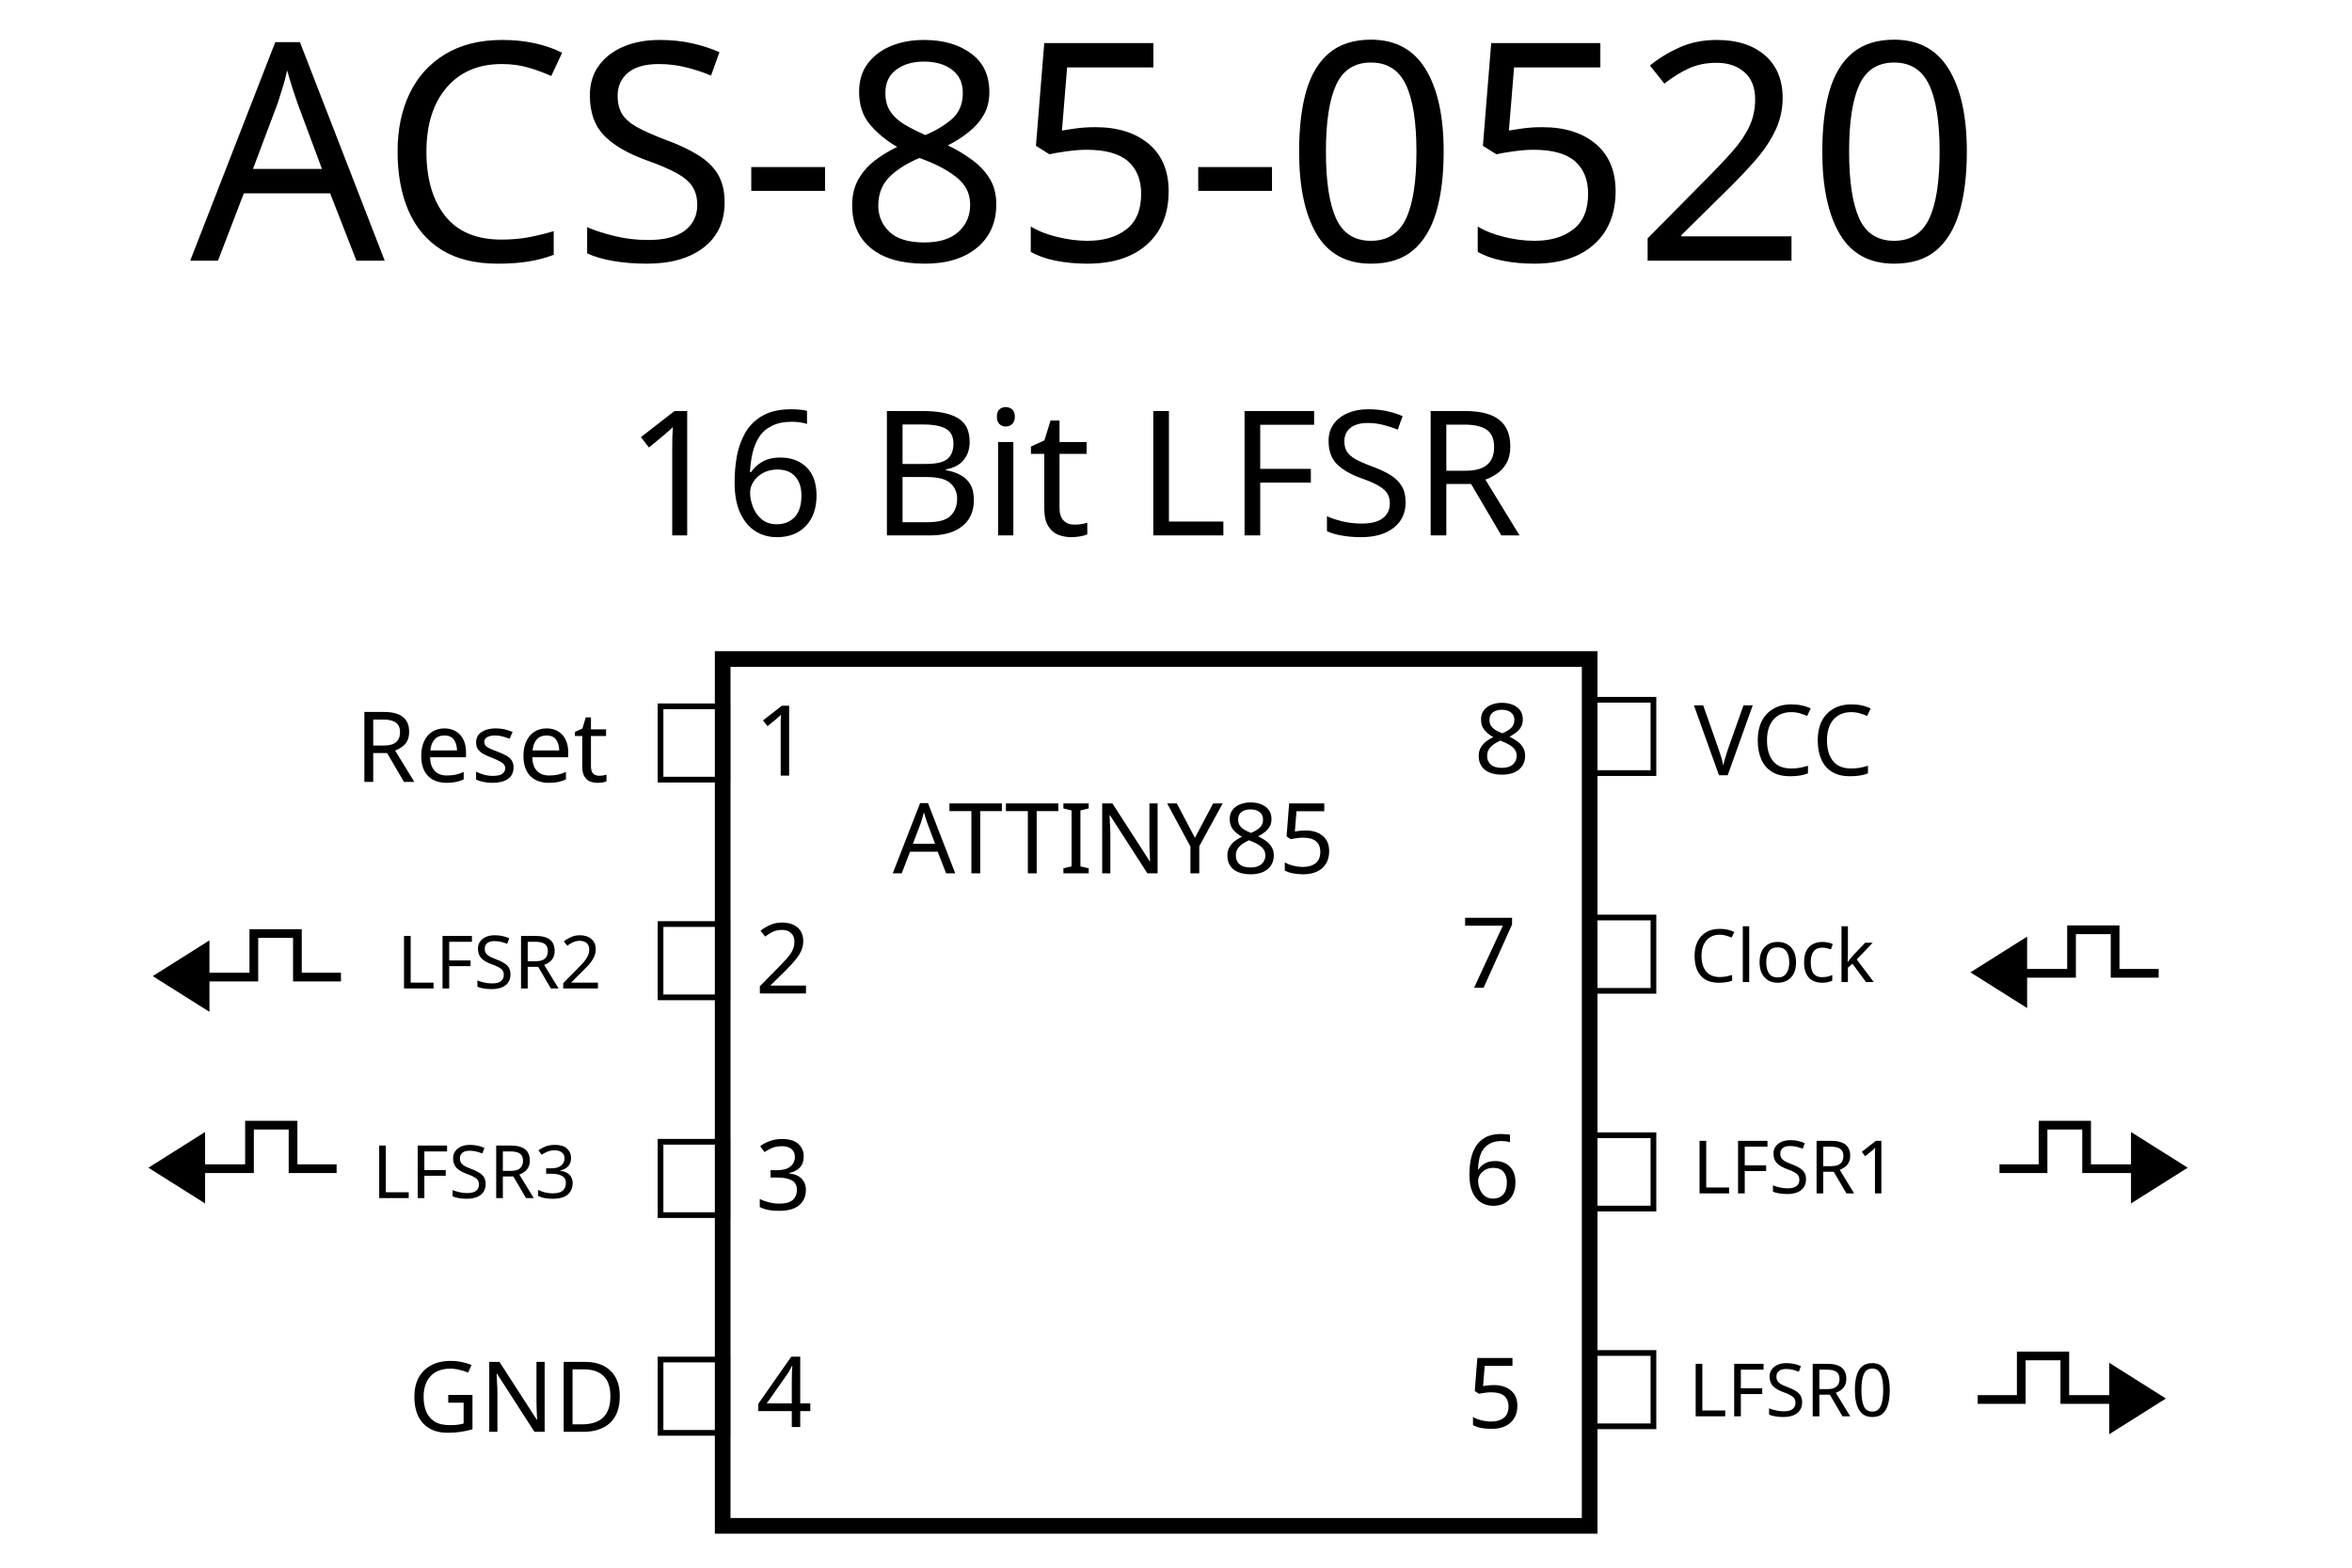
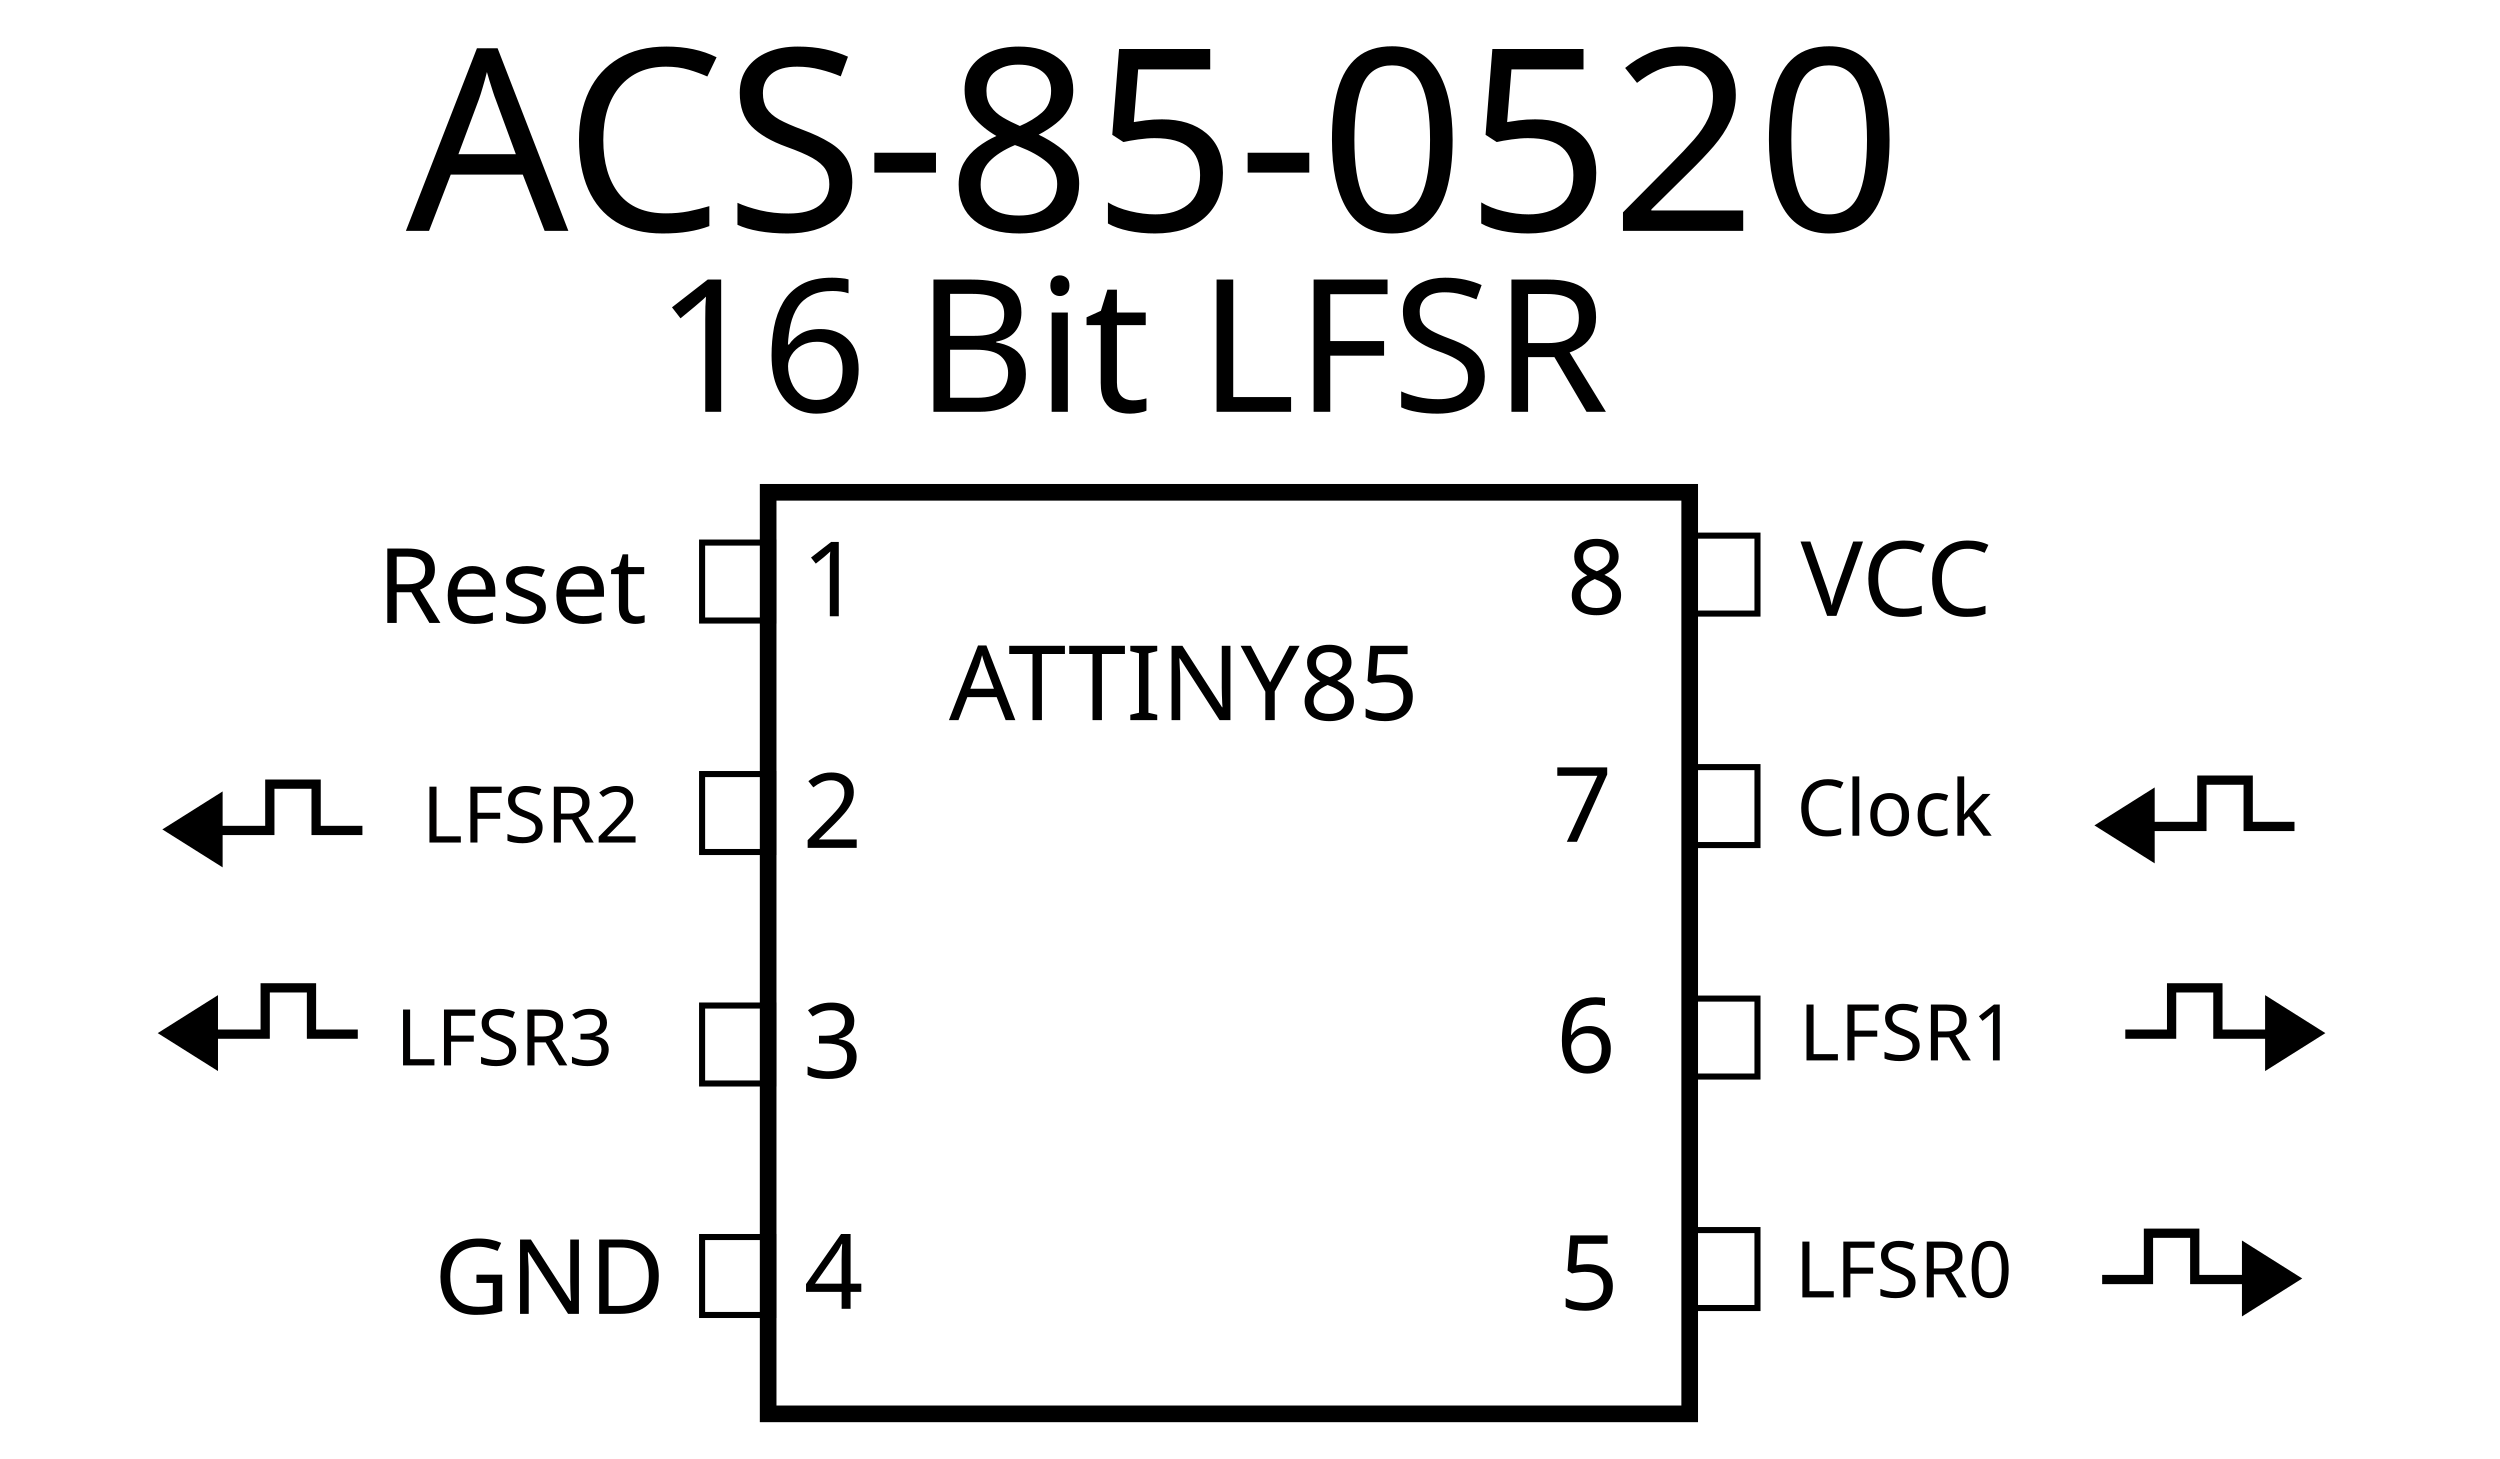
- <svg xmlns="http://www.w3.org/2000/svg" width="3in" height="2in" viewBox="0 0 270 180" id="svg2" version="1.1">
+ <svg xmlns="http://www.w3.org/2000/svg" width="3in" height="1.75in" viewBox="0 0 270 157.5" id="svg2" version="1.1">
  <defs id="defs4" />
-   <g id="layer1" transform="translate(0,-872.3622)">
+   <g id="layer1" transform="translate(0,-894.8622)">
    <flowRoot xml:space="preserve" id="flowRoot4541" style="font-style:normal;font-weight:normal;font-size:40px;line-height:125%;font-family:sans-serif;letter-spacing:0px;word-spacing:0px;fill:#000000;fill-opacity:1;stroke:none;stroke-width:1px;stroke-linecap:butt;stroke-linejoin:miter;stroke-opacity:1">
      <flowRegion id="flowRegion4543">
        <rect id="rect4545" width="28" height="54" x="91.5" y="267.5" />
      </flowRegion>
      <flowPara id="flowPara4547" />
    </flowRoot>
    <rect style="fill:none;fill-rule:evenodd;stroke:#000000;stroke-width:1.798;stroke-linecap:butt;stroke-linejoin:miter;stroke-miterlimit:4;stroke-dasharray:none;stroke-opacity:1" id="rect3344" width="99.527" height="99.527" x="82.96" y="948.031" />
    <text xml:space="preserve" style="font-style:normal;font-weight:normal;font-size:30px;line-height:125%;font-family:sans-serif;letter-spacing:0px;word-spacing:0px;fill:#000000;fill-opacity:1;stroke:none;stroke-width:1px;stroke-linecap:butt;stroke-linejoin:miter;stroke-opacity:1" x="86.59" y="961.42" id="text4146">
      <tspan id="tspan4148" x="86.59" y="961.42" style="font-size:11.25px">1</tspan>
    </text>
    <text xml:space="preserve" style="font-style:normal;font-weight:normal;font-size:30px;line-height:125%;font-family:sans-serif;letter-spacing:0px;word-spacing:0px;fill:#000000;fill-opacity:1;stroke:none;stroke-width:1px;stroke-linecap:butt;stroke-linejoin:miter;stroke-opacity:1" x="86.678" y="986.427" id="text4146-0">
      <tspan id="tspan4148-1" x="86.678" y="986.427" style="font-size:11.25px">2</tspan>
    </text>
    <text xml:space="preserve" style="font-style:normal;font-weight:normal;font-size:30px;line-height:125%;font-family:sans-serif;letter-spacing:0px;word-spacing:0px;fill:#000000;fill-opacity:1;stroke:none;stroke-width:1px;stroke-linecap:butt;stroke-linejoin:miter;stroke-opacity:1" x="86.719" y="1011.279" id="text4146-7">
      <tspan id="tspan4148-4" x="86.719" y="1011.279" style="font-size:11.25px">3</tspan>
    </text>
    <text xml:space="preserve" style="font-style:normal;font-weight:normal;font-size:30px;line-height:125%;font-family:sans-serif;letter-spacing:0px;word-spacing:0px;fill:#000000;fill-opacity:1;stroke:none;stroke-width:1px;stroke-linecap:butt;stroke-linejoin:miter;stroke-opacity:1" x="86.816" y="1036.215" id="text4146-9">
      <tspan id="tspan4148-8" x="86.816" y="1036.215" style="font-size:11.25px">4</tspan>
    </text>
    <text xml:space="preserve" style="font-style:normal;font-weight:normal;font-size:30px;line-height:125%;font-family:sans-serif;letter-spacing:0px;word-spacing:0px;fill:#000000;fill-opacity:1;stroke:none;stroke-width:1px;stroke-linecap:butt;stroke-linejoin:miter;stroke-opacity:1" x="168.39" y="1036.316" id="text4146-1">
      <tspan id="tspan4148-2" x="168.39" y="1036.316" style="font-size:11.25px">5</tspan>
    </text>
    <text xml:space="preserve" style="font-style:normal;font-weight:normal;font-size:30px;line-height:125%;font-family:sans-serif;letter-spacing:0px;word-spacing:0px;fill:#000000;fill-opacity:1;stroke:none;stroke-width:1px;stroke-linecap:butt;stroke-linejoin:miter;stroke-opacity:1" x="168.059" y="1010.704" id="text4146-2">
      <tspan id="tspan4148-7" x="168.059" y="1010.704" style="font-size:11.25px">6</tspan>
    </text>
    <text xml:space="preserve" style="font-style:normal;font-weight:normal;font-size:30px;line-height:125%;font-family:sans-serif;letter-spacing:0px;word-spacing:0px;fill:#000000;fill-opacity:1;stroke:none;stroke-width:1px;stroke-linecap:butt;stroke-linejoin:miter;stroke-opacity:1" x="167.686" y="985.773" id="text4146-8">
      <tspan id="tspan4148-3" x="167.686" y="985.773" style="font-size:11.25px">7</tspan>
    </text>
    <text xml:space="preserve" style="font-style:normal;font-weight:normal;font-size:30px;line-height:125%;font-family:sans-serif;letter-spacing:0px;word-spacing:0px;fill:#000000;fill-opacity:1;stroke:none;stroke-width:1px;stroke-linecap:butt;stroke-linejoin:miter;stroke-opacity:1" x="169.203" y="961.2" id="text4146-8-5">
      <tspan id="tspan4148-3-6" x="169.203" y="961.2" style="font-size:11.25px">8</tspan>
    </text>
-     <text xml:space="preserve" style="font-style:normal;font-weight:normal;font-size:40px;line-height:125%;font-family:sans-serif;letter-spacing:0px;word-spacing:0px;fill:#000000;fill-opacity:1;stroke:none;stroke-width:1px;stroke-linecap:butt;stroke-linejoin:miter;stroke-opacity:1" x="21.837" y="902.295" id="text4262">
-       <tspan id="tspan4264" x="21.837" y="902.295" style="font-size:35px">ACS-85-0520</tspan>
+     <text xml:space="preserve" style="font-style:normal;font-weight:normal;font-size:40px;line-height:125%;font-family:sans-serif;letter-spacing:0px;word-spacing:0px;fill:#000000;fill-opacity:1;stroke:none;stroke-width:1px;stroke-linecap:butt;stroke-linejoin:miter;stroke-opacity:1" x="43.837" y="919.795" id="text4262">
+       <tspan id="tspan4264" x="43.837" y="919.795" style="font-size:27.5px">ACS-85-0520</tspan>
    </text>
    <rect style="fill:none;fill-opacity:1;stroke:#000000;stroke-width:0.656;stroke-miterlimit:4;stroke-dasharray:none;stroke-opacity:1" id="rect4266" width="7.669" height="8.419" x="75.826" y="953.46" />
    <rect style="fill:none;fill-opacity:1;stroke:#000000;stroke-width:0.656;stroke-miterlimit:4;stroke-dasharray:none;stroke-opacity:1" id="rect4266-7-9-4" width="7.669" height="8.419" x="75.826" y="1028.461" />
    <rect style="fill:none;fill-opacity:1;stroke:#000000;stroke-width:0.656;stroke-miterlimit:4;stroke-dasharray:none;stroke-opacity:1" id="rect4266-7-9-45" width="7.669" height="8.419" x="75.826" y="1003.46" />
    <rect style="fill:none;fill-opacity:1;stroke:#000000;stroke-width:0.656;stroke-miterlimit:4;stroke-dasharray:none;stroke-opacity:1" id="rect4266-7-9-5" width="7.669" height="8.419" x="75.826" y="978.46" />
    <rect style="fill:none;fill-opacity:1;stroke:#000000;stroke-width:0.656;stroke-miterlimit:4;stroke-dasharray:none;stroke-opacity:1" id="rect4266-5" width="7.669" height="8.419" x="182.139" y="952.71" />
    <rect style="fill:none;fill-opacity:1;stroke:#000000;stroke-width:0.656;stroke-miterlimit:4;stroke-dasharray:none;stroke-opacity:1" id="rect4266-7-9-4-4" width="7.669" height="8.419" x="182.139" y="1027.71" />
    <rect style="fill:none;fill-opacity:1;stroke:#000000;stroke-width:0.656;stroke-miterlimit:4;stroke-dasharray:none;stroke-opacity:1" id="rect4266-7-9-45-1" width="7.669" height="8.419" x="182.139" y="1002.71" />
    <rect style="fill:none;fill-opacity:1;stroke:#000000;stroke-width:0.656;stroke-miterlimit:4;stroke-dasharray:none;stroke-opacity:1" id="rect4266-7-9-5-8" width="7.669" height="8.419" x="182.139" y="977.71" />
    <text xml:space="preserve" style="font-style:normal;font-weight:normal;font-size:30px;line-height:125%;font-family:sans-serif;letter-spacing:0px;word-spacing:0px;fill:#000000;fill-opacity:1;stroke:none;stroke-width:1px;stroke-linecap:butt;stroke-linejoin:miter;stroke-opacity:1" x="102.486" y="972.635" id="text4146-7-22">
      <tspan id="tspan4148-4-3" x="102.486" y="972.635" style="font-size:11.25px">ATTINY85</tspan>
    </text>
    <text xml:space="preserve" style="font-style:normal;font-weight:normal;font-size:30px;line-height:125%;font-family:sans-serif;letter-spacing:0px;word-spacing:0px;fill:#000000;fill-opacity:1;stroke:none;stroke-width:1px;stroke-linecap:butt;stroke-linejoin:miter;stroke-opacity:1" x="46.88" y="1036.76" id="text4146-7-22-4">
      <tspan id="tspan4148-4-3-8" x="46.88" y="1036.76" style="font-size:11.25px">GND</tspan>
    </text>
    <text xml:space="preserve" style="font-style:normal;font-weight:normal;font-size:30px;line-height:125%;font-family:sans-serif;letter-spacing:0px;word-spacing:0px;fill:#000000;fill-opacity:1;stroke:none;stroke-width:1px;stroke-linecap:butt;stroke-linejoin:miter;stroke-opacity:1" x="194.458" y="961.379" id="text4146-7-22-4-9">
      <tspan id="tspan4148-4-3-8-0" x="194.458" y="961.379" style="font-size:11.25px">VCC</tspan>
    </text>
    <text xml:space="preserve" style="font-style:normal;font-weight:normal;font-size:30px;line-height:125%;font-family:sans-serif;letter-spacing:0px;word-spacing:0px;fill:#000000;fill-opacity:1;stroke:none;stroke-width:1px;stroke-linecap:butt;stroke-linejoin:miter;stroke-opacity:1" x="40.733" y="962.135" id="text4146-7-22-4-9-0">
      <tspan id="tspan4148-4-3-8-0-8" x="40.733" y="962.135" style="font-size:11.25px">Reset</tspan>
    </text>
    <text xml:space="preserve" style="font-style:normal;font-weight:normal;font-size:30px;line-height:125%;font-family:sans-serif;letter-spacing:0px;word-spacing:0px;fill:#010000;fill-opacity:1;stroke:none;stroke-width:1px;stroke-linecap:butt;stroke-linejoin:miter;stroke-opacity:1" x="194.29" y="1009.385" id="text4146-7-22-4-9-2">
      <tspan id="tspan4148-4-3-8-0-2" x="194.29" y="1009.385" style="font-size:8.438px;fill:#010000;fill-opacity:1">LFSR1</tspan>
    </text>
    <text xml:space="preserve" style="font-style:normal;font-weight:normal;font-size:30px;line-height:125%;font-family:sans-serif;letter-spacing:0px;word-spacing:0px;fill:#010000;fill-opacity:1;stroke:none;stroke-width:1px;stroke-linecap:butt;stroke-linejoin:miter;stroke-opacity:1" x="193.844" y="1034.985" id="text4146-7-22-4-9-2-4">
      <tspan id="tspan4148-4-3-8-0-2-5" x="193.844" y="1034.985" style="font-size:8.438px;fill:#010000;fill-opacity:1">LFSR0</tspan>
    </text>
    <text xml:space="preserve" style="font-style:normal;font-weight:normal;font-size:30px;line-height:125%;font-family:sans-serif;letter-spacing:0px;word-spacing:0px;fill:#010000;fill-opacity:1;stroke:none;stroke-width:1px;stroke-linecap:butt;stroke-linejoin:miter;stroke-opacity:1" x="194.015" y="985.122" id="text4146-7-22-4-9-2-7">
      <tspan id="tspan4148-4-3-8-0-2-2" x="194.015" y="985.122" style="font-size:8.438px;fill:#010000;fill-opacity:1">Clock</tspan>
    </text>
    <text xml:space="preserve" style="font-style:normal;font-weight:normal;font-size:30px;line-height:125%;font-family:sans-serif;letter-spacing:0px;word-spacing:0px;fill:#010000;fill-opacity:1;stroke:none;stroke-width:1px;stroke-linecap:butt;stroke-linejoin:miter;stroke-opacity:1" x="42.715" y="1009.926" id="text4146-7-22-4-9-2-7-7">
      <tspan id="tspan4148-4-3-8-0-2-2-3" x="42.715" y="1009.926" style="font-size:8.438px;fill:#010000;fill-opacity:1">LFSR3</tspan>
    </text>
    <text xml:space="preserve" style="font-style:normal;font-weight:normal;font-size:30px;line-height:125%;font-family:sans-serif;letter-spacing:0px;word-spacing:0px;fill:#010000;fill-opacity:1;stroke:none;stroke-width:1px;stroke-linecap:butt;stroke-linejoin:miter;stroke-opacity:1" x="45.566" y="985.856" id="text4146-7-22-4-9-2-7-7-0-2">
      <tspan id="tspan4148-4-3-8-0-2-2-3-8-3" x="45.566" y="985.856" style="font-size:8.438px;fill:#010000;fill-opacity:1">LFSR2</tspan>
    </text>
-     <text xml:space="preserve" style="font-style:normal;font-weight:normal;font-size:40px;line-height:125%;font-family:sans-serif;letter-spacing:0px;word-spacing:0px;fill:#000000;fill-opacity:1;stroke:none;stroke-width:1px;stroke-linecap:butt;stroke-linejoin:miter;stroke-opacity:1" x="71.794" y="933.836" id="text4262-7">
-       <tspan x="71.794" y="933.836" style="font-size:20px" id="tspan4192">16 Bit LFSR </tspan>
+     <text xml:space="preserve" style="font-style:normal;font-weight:normal;font-size:40px;line-height:125%;font-family:sans-serif;letter-spacing:0px;word-spacing:0px;fill:#000000;fill-opacity:1;stroke:none;stroke-width:1px;stroke-linecap:butt;stroke-linejoin:miter;stroke-opacity:1" x="70.794" y="939.336" id="text4262-7">
+       <tspan x="70.794" y="939.336" style="font-size:20px" id="tspan4192">16 Bit LFSR </tspan>
    </text>
    <g transform="translate(31.71676,39.76826)" id="g4917-7">
      <path id="path4202-3-3-3" d="m 197.816,966.782 5,0 0,-5 5,0 0,5 5,0 5,0 0,0" style="fill:none;fill-rule:evenodd;stroke:#000000;stroke-width:1px;stroke-linecap:butt;stroke-linejoin:miter;stroke-opacity:1" />
      <path id="path4204-8-9-3" d="m 213.334,970.009 0,-6.679 5.301,3.34 z" style="fill:#000000;fill-rule:evenodd;stroke:#000000;stroke-width:0.841px;stroke-linecap:butt;stroke-linejoin:miter;stroke-opacity:1" />
    </g>
    <g transform="translate(29.21676,66.26826)" id="g4917-7-2">
      <path id="path4202-3-3-3-6" d="m 197.816,966.782 5,0 0,-5 5,0 0,5 5,0 5,0 0,0" style="fill:none;fill-rule:evenodd;stroke:#000000;stroke-width:1px;stroke-linecap:butt;stroke-linejoin:miter;stroke-opacity:1" />
      <path id="path4204-8-9-3-0" d="m 213.334,970.009 0,-6.679 5.301,3.34 z" style="fill:#000000;fill-rule:evenodd;stroke:#000000;stroke-width:0.841px;stroke-linecap:butt;stroke-linejoin:miter;stroke-opacity:1" />
    </g>
    <g transform="matrix(-1,0,0,1,236.9567,17.76826)" id="g4917-7-27">
      <path id="path4202-3-3-3-2" d="m 197.816,966.782 5,0 0,-5 5,0 0,5 5,0 5,0 0,0" style="fill:none;fill-rule:evenodd;stroke:#000000;stroke-width:1px;stroke-linecap:butt;stroke-linejoin:miter;stroke-opacity:1" />
      <path id="path4204-8-9-3-8" d="m 213.334,970.009 0,-6.679 5.301,3.34 z" style="fill:#000000;fill-rule:evenodd;stroke:#000000;stroke-width:0.841px;stroke-linecap:butt;stroke-linejoin:miter;stroke-opacity:1" />
    </g>
    <g transform="matrix(-1,0,0,1,236.4567,39.76826)" id="g4917-7-9">
      <path id="path4202-3-3-3-28" d="m 197.816,966.782 5,0 0,-5 5,0 0,5 5,0 5,0 0,0" style="fill:none;fill-rule:evenodd;stroke:#000000;stroke-width:1px;stroke-linecap:butt;stroke-linejoin:miter;stroke-opacity:1" />
      <path id="path4204-8-9-3-7" d="m 213.334,970.009 0,-6.679 5.301,3.34 z" style="fill:#000000;fill-rule:evenodd;stroke:#000000;stroke-width:0.841px;stroke-linecap:butt;stroke-linejoin:miter;stroke-opacity:1" />
    </g>
    <g transform="matrix(-1,0,0,1,445.62,17.33548)" id="g4917-7-8">
      <path id="path4202-3-3-3-3" d="m 197.816,966.782 5,0 0,-5 5,0 0,5 5,0 5,0 0,0" style="fill:none;fill-rule:evenodd;stroke:#000000;stroke-width:1px;stroke-linecap:butt;stroke-linejoin:miter;stroke-opacity:1" />
      <path id="path4204-8-9-3-5" d="m 213.334,970.009 0,-6.679 5.301,3.34 z" style="fill:#000000;fill-rule:evenodd;stroke:#000000;stroke-width:0.841px;stroke-linecap:butt;stroke-linejoin:miter;stroke-opacity:1" />
    </g>
  </g>
</svg>
